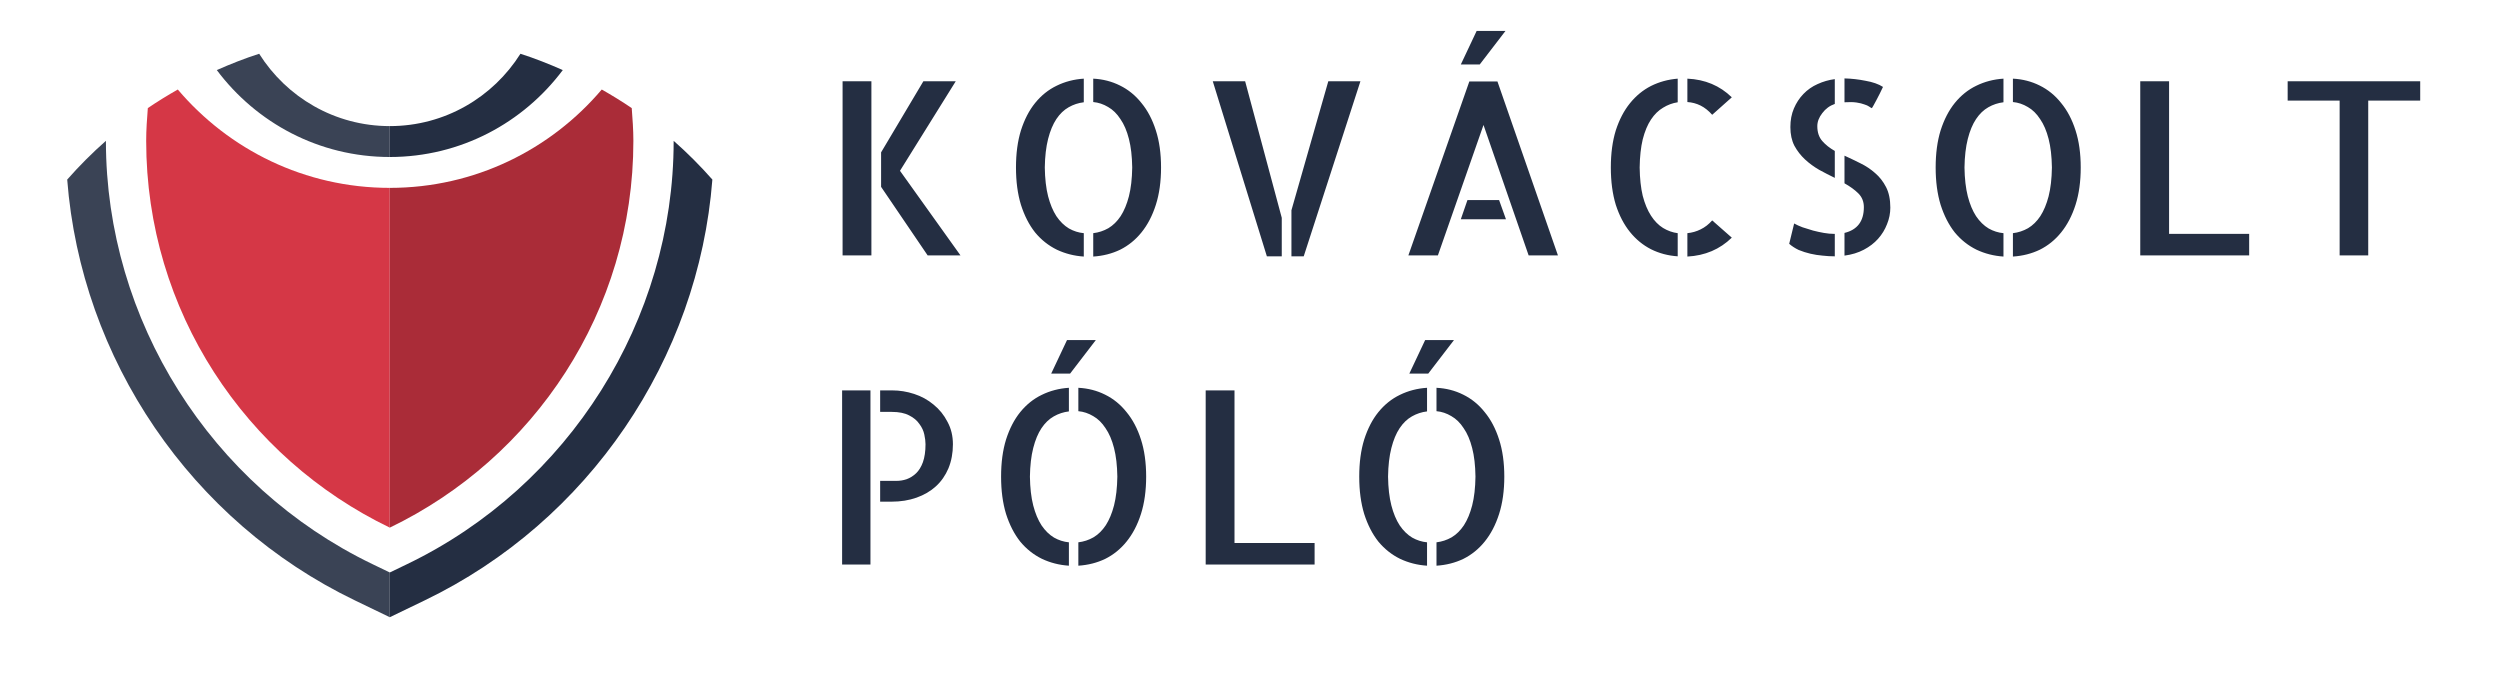
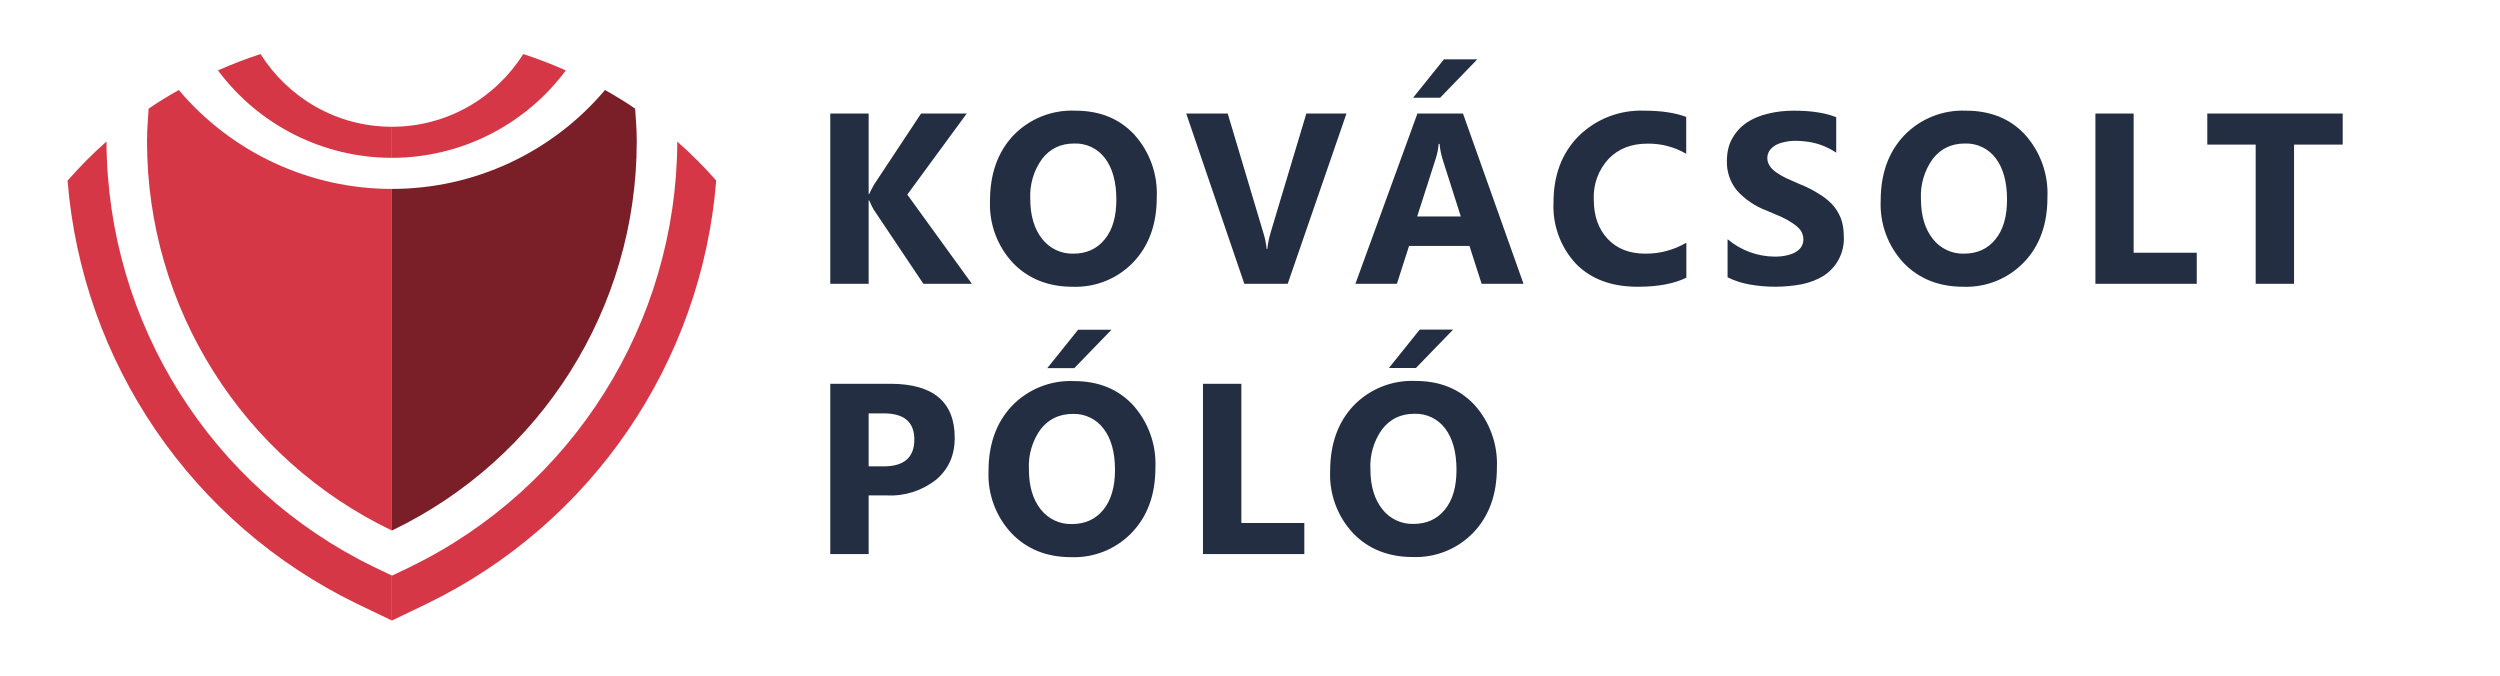
- <svg xmlns="http://www.w3.org/2000/svg" width="186" height="50" viewBox="0 0 186 50" fill="none">
-   <path d="M29 39.256C18.287 34.094 10.876 23.165 10.876 10.478C10.876 9.655 10.936 8.849 10.998 8.042C11.721 7.549 12.468 7.094 13.228 6.659C17.023 11.132 22.674 13.978 29 13.978V39.256H29Z" fill="#d53746" />
-   <path d="M29.002 9.382C33.1 9.382 36.686 7.23 38.721 4C39.8 4.346 40.845 4.76 41.871 5.214C38.937 9.132 34.273 11.681 29 11.681L29.002 9.382Z" fill="#242e42" />
-   <path d="M29 39.256C39.712 34.094 47.123 23.164 47.123 10.478C47.123 9.655 47.061 8.849 47.001 8.042C46.278 7.549 45.531 7.094 44.771 6.66C40.976 11.132 35.325 13.978 29.002 13.978V39.256H29Z" fill="#aa2c38" />
-   <path d="M29.002 9.382C24.903 9.382 21.317 7.229 19.282 4C18.203 4.346 17.156 4.76 16.13 5.214C19.064 9.132 23.728 11.681 29.002 11.681V9.382Z" fill="#3a4355" />
-   <path d="M29 45.921L31.602 44.666C43.802 38.788 51.966 26.706 53 13.36C52.102 12.34 51.14 11.377 50.119 10.477C50.119 10.481 50.12 10.485 50.12 10.489C50.12 23.808 42.34 36.163 30.302 41.966L29 42.594V45.921Z" fill="#242e42" />
-   <path d="M29 45.921L26.398 44.666C14.199 38.788 6.034 26.706 5 13.361C5.898 12.34 6.859 11.377 7.88 10.478C7.88 10.482 7.88 10.485 7.88 10.489C7.88 23.808 15.66 36.166 27.7 41.966L29.002 42.594V45.921H29Z" fill="#3a4355" />
-   <path d="M62.688 19V6.045H64.832V19H62.688ZM66.959 12.707L71.459 19H69.016L65.553 13.902V11.336L68.7 6.045H71.108L66.959 12.707ZM75.589 12.461C75.589 11.418 75.712 10.498 75.958 9.701C76.216 8.893 76.567 8.213 77.013 7.662C77.469 7.1 78.003 6.672 78.612 6.379C79.233 6.074 79.907 5.898 80.634 5.852V7.609C80.235 7.656 79.86 7.779 79.509 7.979C79.157 8.178 78.852 8.471 78.594 8.857C78.337 9.244 78.132 9.736 77.979 10.334C77.827 10.932 77.745 11.641 77.733 12.461C77.745 13.293 77.827 14.008 77.979 14.605C78.132 15.191 78.337 15.684 78.594 16.082C78.864 16.48 79.175 16.785 79.526 16.996C79.878 17.195 80.247 17.312 80.634 17.348V19.088C79.919 19.041 79.251 18.871 78.63 18.578C78.009 18.273 77.469 17.846 77.013 17.295C76.567 16.732 76.216 16.047 75.958 15.238C75.712 14.43 75.589 13.504 75.589 12.461ZM81.337 5.852C82.052 5.887 82.714 6.057 83.323 6.361C83.944 6.666 84.477 7.1 84.923 7.662C85.38 8.213 85.737 8.893 85.995 9.701C86.253 10.498 86.382 11.418 86.382 12.461C86.382 13.504 86.253 14.43 85.995 15.238C85.737 16.047 85.38 16.732 84.923 17.295C84.477 17.846 83.95 18.273 83.341 18.578C82.731 18.871 82.063 19.041 81.337 19.088V17.348C81.735 17.301 82.11 17.178 82.462 16.979C82.813 16.768 83.118 16.469 83.376 16.082C83.634 15.684 83.839 15.191 83.991 14.605C84.143 14.008 84.225 13.293 84.237 12.461C84.225 11.629 84.143 10.92 83.991 10.334C83.839 9.736 83.628 9.244 83.358 8.857C83.1 8.459 82.796 8.16 82.444 7.961C82.093 7.75 81.723 7.627 81.337 7.592V5.852ZM90.23 6.045H92.638L95.363 16.205V19.07H94.255L90.23 6.045ZM98.826 6.045H101.216L96.997 19.07H96.083V15.643L98.826 6.045ZM115.91 19H113.73L110.373 9.297L106.98 19H104.783L109.318 6.062H111.41L115.91 19ZM111.533 14.887L112.043 16.311H108.685L109.178 14.887H111.533ZM112.008 2.301L110.092 4.797H108.685L109.863 2.301H112.008ZM127.387 8.541C127.118 8.236 126.831 8.008 126.526 7.855C126.221 7.703 125.893 7.615 125.541 7.592V5.852C126.854 5.91 127.956 6.373 128.846 7.24L127.387 8.541ZM125.541 17.348C125.893 17.312 126.221 17.219 126.526 17.066C126.842 16.914 127.129 16.691 127.387 16.398L128.846 17.682C128.401 18.115 127.903 18.449 127.352 18.684C126.801 18.918 126.198 19.053 125.541 19.088V17.348ZM119.846 12.461C119.846 11.418 119.969 10.498 120.215 9.701C120.473 8.904 120.825 8.23 121.27 7.68C121.715 7.129 122.237 6.701 122.834 6.396C123.444 6.092 124.106 5.91 124.821 5.852V7.609C124.434 7.668 124.071 7.803 123.731 8.014C123.391 8.213 123.092 8.506 122.834 8.893C122.577 9.279 122.372 9.771 122.219 10.369C122.079 10.955 122.002 11.652 121.991 12.461C122.002 13.281 122.079 13.984 122.219 14.57C122.372 15.156 122.577 15.648 122.834 16.047C123.092 16.445 123.391 16.75 123.731 16.961C124.083 17.172 124.446 17.301 124.821 17.348V19.07C124.106 19.023 123.444 18.848 122.834 18.543C122.237 18.238 121.715 17.811 121.27 17.26C120.825 16.709 120.473 16.035 120.215 15.238C119.969 14.43 119.846 13.504 119.846 12.461ZM139.269 8.049C139.21 8.025 139.14 7.984 139.058 7.926C138.976 7.867 138.858 7.814 138.706 7.768C138.554 7.709 138.36 7.662 138.126 7.627C137.892 7.592 137.593 7.586 137.23 7.609V5.834C137.745 5.846 138.267 5.904 138.794 6.01C139.333 6.104 139.767 6.256 140.095 6.467C140.024 6.619 139.942 6.789 139.849 6.977C139.755 7.152 139.667 7.322 139.585 7.486C139.503 7.639 139.433 7.768 139.374 7.873C139.315 7.979 139.28 8.037 139.269 8.049ZM133.204 9.455C133.204 8.939 133.292 8.477 133.468 8.066C133.644 7.656 133.878 7.299 134.171 6.994C134.476 6.678 134.827 6.432 135.226 6.256C135.636 6.068 136.064 5.945 136.509 5.887V7.732C136.134 7.861 135.823 8.09 135.577 8.418C135.331 8.734 135.208 9.057 135.208 9.385C135.208 9.842 135.331 10.211 135.577 10.492C135.823 10.773 136.134 11.02 136.509 11.23V13.234C136.122 13.047 135.735 12.848 135.349 12.637C134.962 12.414 134.61 12.156 134.294 11.863C133.978 11.57 133.714 11.23 133.503 10.844C133.304 10.457 133.204 9.994 133.204 9.455ZM133.485 16.627C133.649 16.721 133.855 16.814 134.101 16.908C134.358 16.99 134.622 17.072 134.892 17.154C135.161 17.225 135.431 17.283 135.7 17.33C135.97 17.377 136.222 17.4 136.456 17.4H136.509V19.07H136.474C136.192 19.07 135.899 19.053 135.595 19.018C135.302 18.994 135.003 18.947 134.698 18.877C134.394 18.807 134.101 18.713 133.819 18.596C133.55 18.467 133.315 18.314 133.116 18.139L133.485 16.627ZM137.23 11.582C137.616 11.758 138.009 11.945 138.407 12.145C138.817 12.344 139.187 12.59 139.515 12.883C139.843 13.164 140.112 13.51 140.323 13.92C140.534 14.33 140.64 14.84 140.64 15.449C140.64 15.871 140.558 16.281 140.394 16.68C140.241 17.078 140.019 17.441 139.726 17.77C139.444 18.086 139.093 18.355 138.671 18.578C138.249 18.801 137.769 18.947 137.23 19.018V17.33C138.19 17.096 138.671 16.457 138.671 15.414C138.671 15.004 138.536 14.664 138.267 14.395C137.997 14.125 137.651 13.873 137.23 13.639V11.582ZM144.013 12.461C144.013 11.418 144.136 10.498 144.382 9.701C144.64 8.893 144.992 8.213 145.437 7.662C145.894 7.1 146.427 6.672 147.037 6.379C147.658 6.074 148.332 5.898 149.058 5.852V7.609C148.66 7.656 148.285 7.779 147.933 7.979C147.582 8.178 147.277 8.471 147.019 8.857C146.761 9.244 146.556 9.736 146.404 10.334C146.252 10.932 146.17 11.641 146.158 12.461C146.17 13.293 146.252 14.008 146.404 14.605C146.556 15.191 146.761 15.684 147.019 16.082C147.289 16.48 147.599 16.785 147.951 16.996C148.302 17.195 148.671 17.312 149.058 17.348V19.088C148.343 19.041 147.675 18.871 147.054 18.578C146.433 18.273 145.894 17.846 145.437 17.295C144.992 16.732 144.64 16.047 144.382 15.238C144.136 14.43 144.013 13.504 144.013 12.461ZM149.761 5.852C150.476 5.887 151.138 6.057 151.748 6.361C152.369 6.666 152.902 7.1 153.347 7.662C153.804 8.213 154.162 8.893 154.42 9.701C154.677 10.498 154.806 11.418 154.806 12.461C154.806 13.504 154.677 14.43 154.42 15.238C154.162 16.047 153.804 16.732 153.347 17.295C152.902 17.846 152.375 18.273 151.765 18.578C151.156 18.871 150.488 19.041 149.761 19.088V17.348C150.16 17.301 150.535 17.178 150.886 16.979C151.238 16.768 151.543 16.469 151.8 16.082C152.058 15.684 152.263 15.191 152.416 14.605C152.568 14.008 152.65 13.293 152.662 12.461C152.65 11.629 152.568 10.92 152.416 10.334C152.263 9.736 152.052 9.244 151.783 8.857C151.525 8.459 151.22 8.16 150.869 7.961C150.517 7.75 150.148 7.627 149.761 7.592V5.852ZM161.379 6.045V17.4H167.338V19H159.235V6.045H161.379ZM180.063 6.045V7.486H176.196V19H174.069V7.486H170.202V6.045H180.063ZM62.653 29.045H64.762V42H62.653V29.045ZM66.379 29.045C66.93 29.045 67.475 29.133 68.014 29.309C68.553 29.484 69.033 29.748 69.455 30.1C69.889 30.451 70.235 30.879 70.492 31.383C70.762 31.875 70.897 32.432 70.897 33.053C70.897 33.709 70.785 34.307 70.563 34.846C70.34 35.373 70.029 35.818 69.631 36.182C69.233 36.545 68.752 36.826 68.19 37.025C67.627 37.225 67.006 37.324 66.326 37.324H65.483V35.777H66.696C66.953 35.777 67.205 35.736 67.451 35.654C67.709 35.56 67.944 35.414 68.154 35.215C68.365 35.016 68.535 34.74 68.664 34.389C68.793 34.025 68.858 33.58 68.858 33.053C68.858 32.842 68.828 32.602 68.77 32.332C68.711 32.051 68.588 31.787 68.401 31.541C68.225 31.283 67.973 31.072 67.645 30.908C67.317 30.732 66.883 30.645 66.344 30.645H65.483V29.045H66.379ZM74.481 35.461C74.481 34.418 74.604 33.498 74.85 32.701C75.108 31.893 75.46 31.213 75.905 30.662C76.362 30.1 76.895 29.672 77.505 29.379C78.126 29.074 78.8 28.898 79.526 28.852V30.609C79.128 30.656 78.753 30.779 78.401 30.979C78.05 31.178 77.745 31.471 77.487 31.857C77.229 32.244 77.024 32.736 76.872 33.334C76.719 33.932 76.638 34.641 76.626 35.461C76.638 36.293 76.719 37.008 76.872 37.605C77.024 38.191 77.229 38.684 77.487 39.082C77.757 39.48 78.067 39.785 78.419 39.996C78.77 40.195 79.139 40.312 79.526 40.348V42.088C78.811 42.041 78.143 41.871 77.522 41.578C76.901 41.273 76.362 40.846 75.905 40.295C75.46 39.732 75.108 39.047 74.85 38.238C74.604 37.43 74.481 36.504 74.481 35.461ZM80.229 28.852C80.944 28.887 81.606 29.057 82.216 29.361C82.837 29.666 83.37 30.1 83.815 30.662C84.272 31.213 84.63 31.893 84.888 32.701C85.145 33.498 85.274 34.418 85.274 35.461C85.274 36.504 85.145 37.43 84.888 38.238C84.63 39.047 84.272 39.732 83.815 40.295C83.37 40.846 82.843 41.273 82.233 41.578C81.624 41.871 80.956 42.041 80.229 42.088V40.348C80.628 40.301 81.003 40.178 81.354 39.978C81.706 39.768 82.011 39.469 82.268 39.082C82.526 38.684 82.731 38.191 82.884 37.605C83.036 37.008 83.118 36.293 83.13 35.461C83.118 34.629 83.036 33.92 82.884 33.334C82.731 32.736 82.52 32.244 82.251 31.857C81.993 31.459 81.688 31.16 81.337 30.961C80.985 30.75 80.616 30.627 80.229 30.592V28.852ZM81.53 25.301L79.614 27.797H78.208L79.386 25.301H81.53ZM91.847 29.045V40.4H97.806V42H89.703V29.045H91.847ZM101.127 35.461C101.127 34.418 101.25 33.498 101.496 32.701C101.754 31.893 102.105 31.213 102.551 30.662C103.008 30.1 103.541 29.672 104.15 29.379C104.771 29.074 105.445 28.898 106.172 28.852V30.609C105.773 30.656 105.398 30.779 105.047 30.979C104.695 31.178 104.391 31.471 104.133 31.857C103.875 32.244 103.67 32.736 103.518 33.334C103.365 33.932 103.283 34.641 103.271 35.461C103.283 36.293 103.365 37.008 103.518 37.605C103.67 38.191 103.875 38.684 104.133 39.082C104.402 39.48 104.713 39.785 105.064 39.996C105.416 40.195 105.785 40.312 106.172 40.348V42.088C105.457 42.041 104.789 41.871 104.168 41.578C103.547 41.273 103.008 40.846 102.551 40.295C102.105 39.732 101.754 39.047 101.496 38.238C101.25 37.43 101.127 36.504 101.127 35.461ZM106.875 28.852C107.59 28.887 108.252 29.057 108.861 29.361C109.482 29.666 110.016 30.1 110.461 30.662C110.918 31.213 111.275 31.893 111.533 32.701C111.791 33.498 111.92 34.418 111.92 35.461C111.92 36.504 111.791 37.43 111.533 38.238C111.275 39.047 110.918 39.732 110.461 40.295C110.016 40.846 109.488 41.273 108.879 41.578C108.269 41.871 107.601 42.041 106.875 42.088V40.348C107.273 40.301 107.648 40.178 108 39.978C108.351 39.768 108.656 39.469 108.914 39.082C109.172 38.684 109.377 38.191 109.529 37.605C109.682 37.008 109.764 36.293 109.775 35.461C109.764 34.629 109.682 33.92 109.529 33.334C109.377 32.736 109.166 32.244 108.896 31.857C108.639 31.459 108.334 31.16 107.982 30.961C107.631 30.75 107.262 30.627 106.875 30.592V28.852ZM108.176 25.301L106.26 27.797H104.853L106.031 25.301H108.176Z" fill="#242e42" />
+ <svg xmlns="http://www.w3.org/2000/svg" width="185" height="50" viewBox="0 0 185 50" fill="none">
+   <path fill="#D53746" d="M29 39.26a31.93 31.93 0 01-18.12-28.78c0-.83.06-1.63.12-2.44.72-.5 1.47-.95 2.23-1.38A20.63 20.63 0 0029 13.98v25.28zM29 9.38c4.1 0 7.69-2.15 9.72-5.38 1.08.35 2.13.76 3.15 1.21A16.05 16.05 0 0129 11.68v-2.3z" />
+   <path fill="#7A1F27" d="M29 39.26a31.94 31.94 0 0018.12-28.78c0-.83-.06-1.63-.12-2.44-.72-.5-1.47-.95-2.23-1.38A20.63 20.63 0 0129 13.98v25.28z" />
+   <path fill="#D53746" d="M29 9.38c-4.1 0-7.68-2.15-9.72-5.38a31.8 31.8 0 00-3.15 1.21A16.05 16.05 0 0029 11.68v-2.3zM29 45.92l2.6-1.25A38.2 38.2 0 0053 13.36a32.28 32.28 0 00-2.88-2.88A35.16 35.16 0 0130.3 41.98l-1.3.62v3.33z" />
+   <path fill="#D53746" d="M29 45.92l-2.6-1.25A38.2 38.2 0 015 13.37c.9-1.03 1.86-2 2.88-2.9v.02A35.15 35.15 0 0027.7 41.97l1.3.62v3.33z" />
+   <path fill="#242E42" d="M71.92 21h-3.59l-3.67-5.48c-.07-.1-.18-.33-.34-.69h-.04V21h-2.84V8.4h2.84v5.96h.04c.07-.17.2-.4.36-.7l3.48-5.26h3.38l-4.4 6 4.78 6.6zm7.45.22c-1.8 0-3.28-.59-4.41-1.76a6.34 6.34 0 01-1.7-4.6c0-1.99.57-3.6 1.72-4.83a6 6 0 014.6-1.84c1.8 0 3.24.58 4.35 1.76a6.5 6.5 0 011.67 4.66c0 1.98-.58 3.58-1.73 4.79a5.91 5.91 0 01-4.5 1.82zm.12-10.6c-1 0-1.78.38-2.37 1.13a4.65 4.65 0 00-.88 2.97c0 1.24.3 2.23.88 2.96a2.82 2.82 0 002.3 1.09c.98 0 1.76-.35 2.33-1.06.58-.7.86-1.69.86-2.94 0-1.3-.28-2.32-.83-3.05a2.72 2.72 0 00-2.29-1.1zM99.64 8.4L95.29 21h-3.21l-4.3-12.6h3.07l2.62 8.77c.15.47.23.9.26 1.25h.05c.04-.39.13-.82.27-1.29l2.62-8.73h2.97zm13.1 12.6h-3.1l-.9-2.8h-4.47l-.9 2.8h-3.07l4.59-12.6h3.37l4.48 12.6zm-4.64-4.98l-1.35-4.24a5.5 5.5 0 01-.22-1.13h-.07c-.03.37-.1.73-.22 1.1l-1.37 4.27h3.23zm1.22-11.63l-2.75 2.84h-2l2.28-2.84h2.47zm15.47 16.16c-.92.45-2.12.67-3.6.67-1.94 0-3.46-.57-4.57-1.7a6.23 6.23 0 01-1.66-4.55c0-2.01.62-3.65 1.86-4.9a6.55 6.55 0 014.86-1.88c1.23 0 2.26.15 3.1.46v2.73a5.5 5.5 0 00-2.88-.75c-1.18 0-2.13.37-2.86 1.12a4.14 4.14 0 00-1.1 3.02c0 1.22.35 2.19 1.04 2.92.68.72 1.6 1.08 2.77 1.08a5.9 5.9 0 003.04-.81v2.6zm3.05-.03V17.7a5.46 5.46 0 003.48 1.29c.35 0 .66-.03.93-.1.27-.06.49-.15.67-.26.18-.12.31-.25.4-.4.09-.17.13-.34.13-.52 0-.24-.07-.46-.2-.66-.15-.19-.34-.37-.59-.53a5.77 5.77 0 00-.86-.48l-1.08-.46a5.56 5.56 0 01-2.2-1.5 3.3 3.3 0 01-.73-2.15c0-.66.13-1.22.4-1.69.26-.47.62-.86 1.07-1.17.46-.3.98-.52 1.58-.66.6-.15 1.23-.22 1.9-.22.66 0 1.24.04 1.74.12.51.07.98.2 1.4.36v2.63a4.95 4.95 0 00-2.25-.83c-.25-.03-.5-.05-.73-.05-.32 0-.62.03-.88.1-.26.05-.49.14-.67.25-.18.11-.32.25-.42.4a1.02 1.02 0 00.02 1.09c.1.17.27.33.47.48.2.14.46.3.75.44l1 .44c.5.2.95.43 1.34.67.41.24.75.5 1.04.8.29.3.5.65.66 1.03.15.38.23.83.23 1.34a3.26 3.26 0 01-1.48 2.94c-.46.29-1 .5-1.6.63a10.75 10.75 0 01-3.9.02 5.95 5.95 0 01-1.62-.53zm17.44.7c-1.8 0-3.28-.59-4.41-1.76a6.34 6.34 0 01-1.7-4.6c0-1.99.57-3.6 1.73-4.83a6 6 0 014.58-1.84c1.8 0 3.26.58 4.36 1.76a6.5 6.5 0 011.67 4.66c0 1.98-.57 3.58-1.73 4.79a5.92 5.92 0 01-4.5 1.82zm.12-10.6c-1 0-1.78.38-2.37 1.13a4.65 4.65 0 00-.88 2.97c0 1.24.3 2.23.88 2.96a2.82 2.82 0 002.3 1.09c.98 0 1.76-.35 2.33-1.06.58-.7.86-1.69.86-2.94 0-1.3-.28-2.32-.83-3.05a2.72 2.72 0 00-2.29-1.1zM162.56 21h-7.5V8.4h2.83v10.3h4.67V21zm10.8-10.3h-3.6V21h-2.84V10.7h-3.58V8.4h10.02v2.3zM64.28 36.67V41h-2.84V28.4h4.45c3.17 0 4.76 1.34 4.76 4.01 0 1.27-.45 2.3-1.37 3.08a5.41 5.41 0 01-3.65 1.17h-1.35zm0-6.08v3.92h1.12c1.5 0 2.26-.66 2.26-1.98 0-1.3-.75-1.94-2.26-1.94h-1.12zm14.98 10.64c-1.8 0-3.27-.59-4.4-1.76a6.34 6.34 0 01-1.71-4.6c0-1.99.57-3.6 1.73-4.83a6 6 0 014.59-1.84c1.8 0 3.25.58 4.36 1.76a6.5 6.5 0 011.67 4.66c0 1.98-.58 3.58-1.74 4.79a5.91 5.91 0 01-4.5 1.82zm.13-10.6c-1 0-1.79.38-2.38 1.13a4.65 4.65 0 00-.87 2.97c0 1.24.29 2.23.87 2.96a2.82 2.82 0 002.3 1.09c.99 0 1.76-.35 2.34-1.06.57-.7.86-1.69.86-2.94 0-1.3-.28-2.32-.84-3.05a2.72 2.72 0 00-2.28-1.1zm2.86-6.23l-2.75 2.84h-2l2.28-2.84h2.47zM96.52 41h-7.5V28.4h2.84v10.3h4.66V41zm8.02.22c-1.8 0-3.28-.59-4.41-1.76a6.34 6.34 0 01-1.7-4.6c0-1.99.57-3.6 1.72-4.83a6 6 0 014.6-1.84c1.79 0 3.24.58 4.35 1.76a6.5 6.5 0 011.67 4.66c0 1.98-.58 3.58-1.73 4.79a5.92 5.92 0 01-4.5 1.82zm.12-10.6c-1 0-1.78.38-2.37 1.13a4.65 4.65 0 00-.88 2.97c0 1.24.3 2.23.88 2.96a2.82 2.82 0 002.3 1.09c.98 0 1.76-.35 2.33-1.06.58-.7.86-1.69.86-2.94 0-1.3-.28-2.32-.83-3.05a2.72 2.72 0 00-2.29-1.1zm2.87-6.23l-2.75 2.84h-2l2.28-2.84h2.47z" />
</svg>
